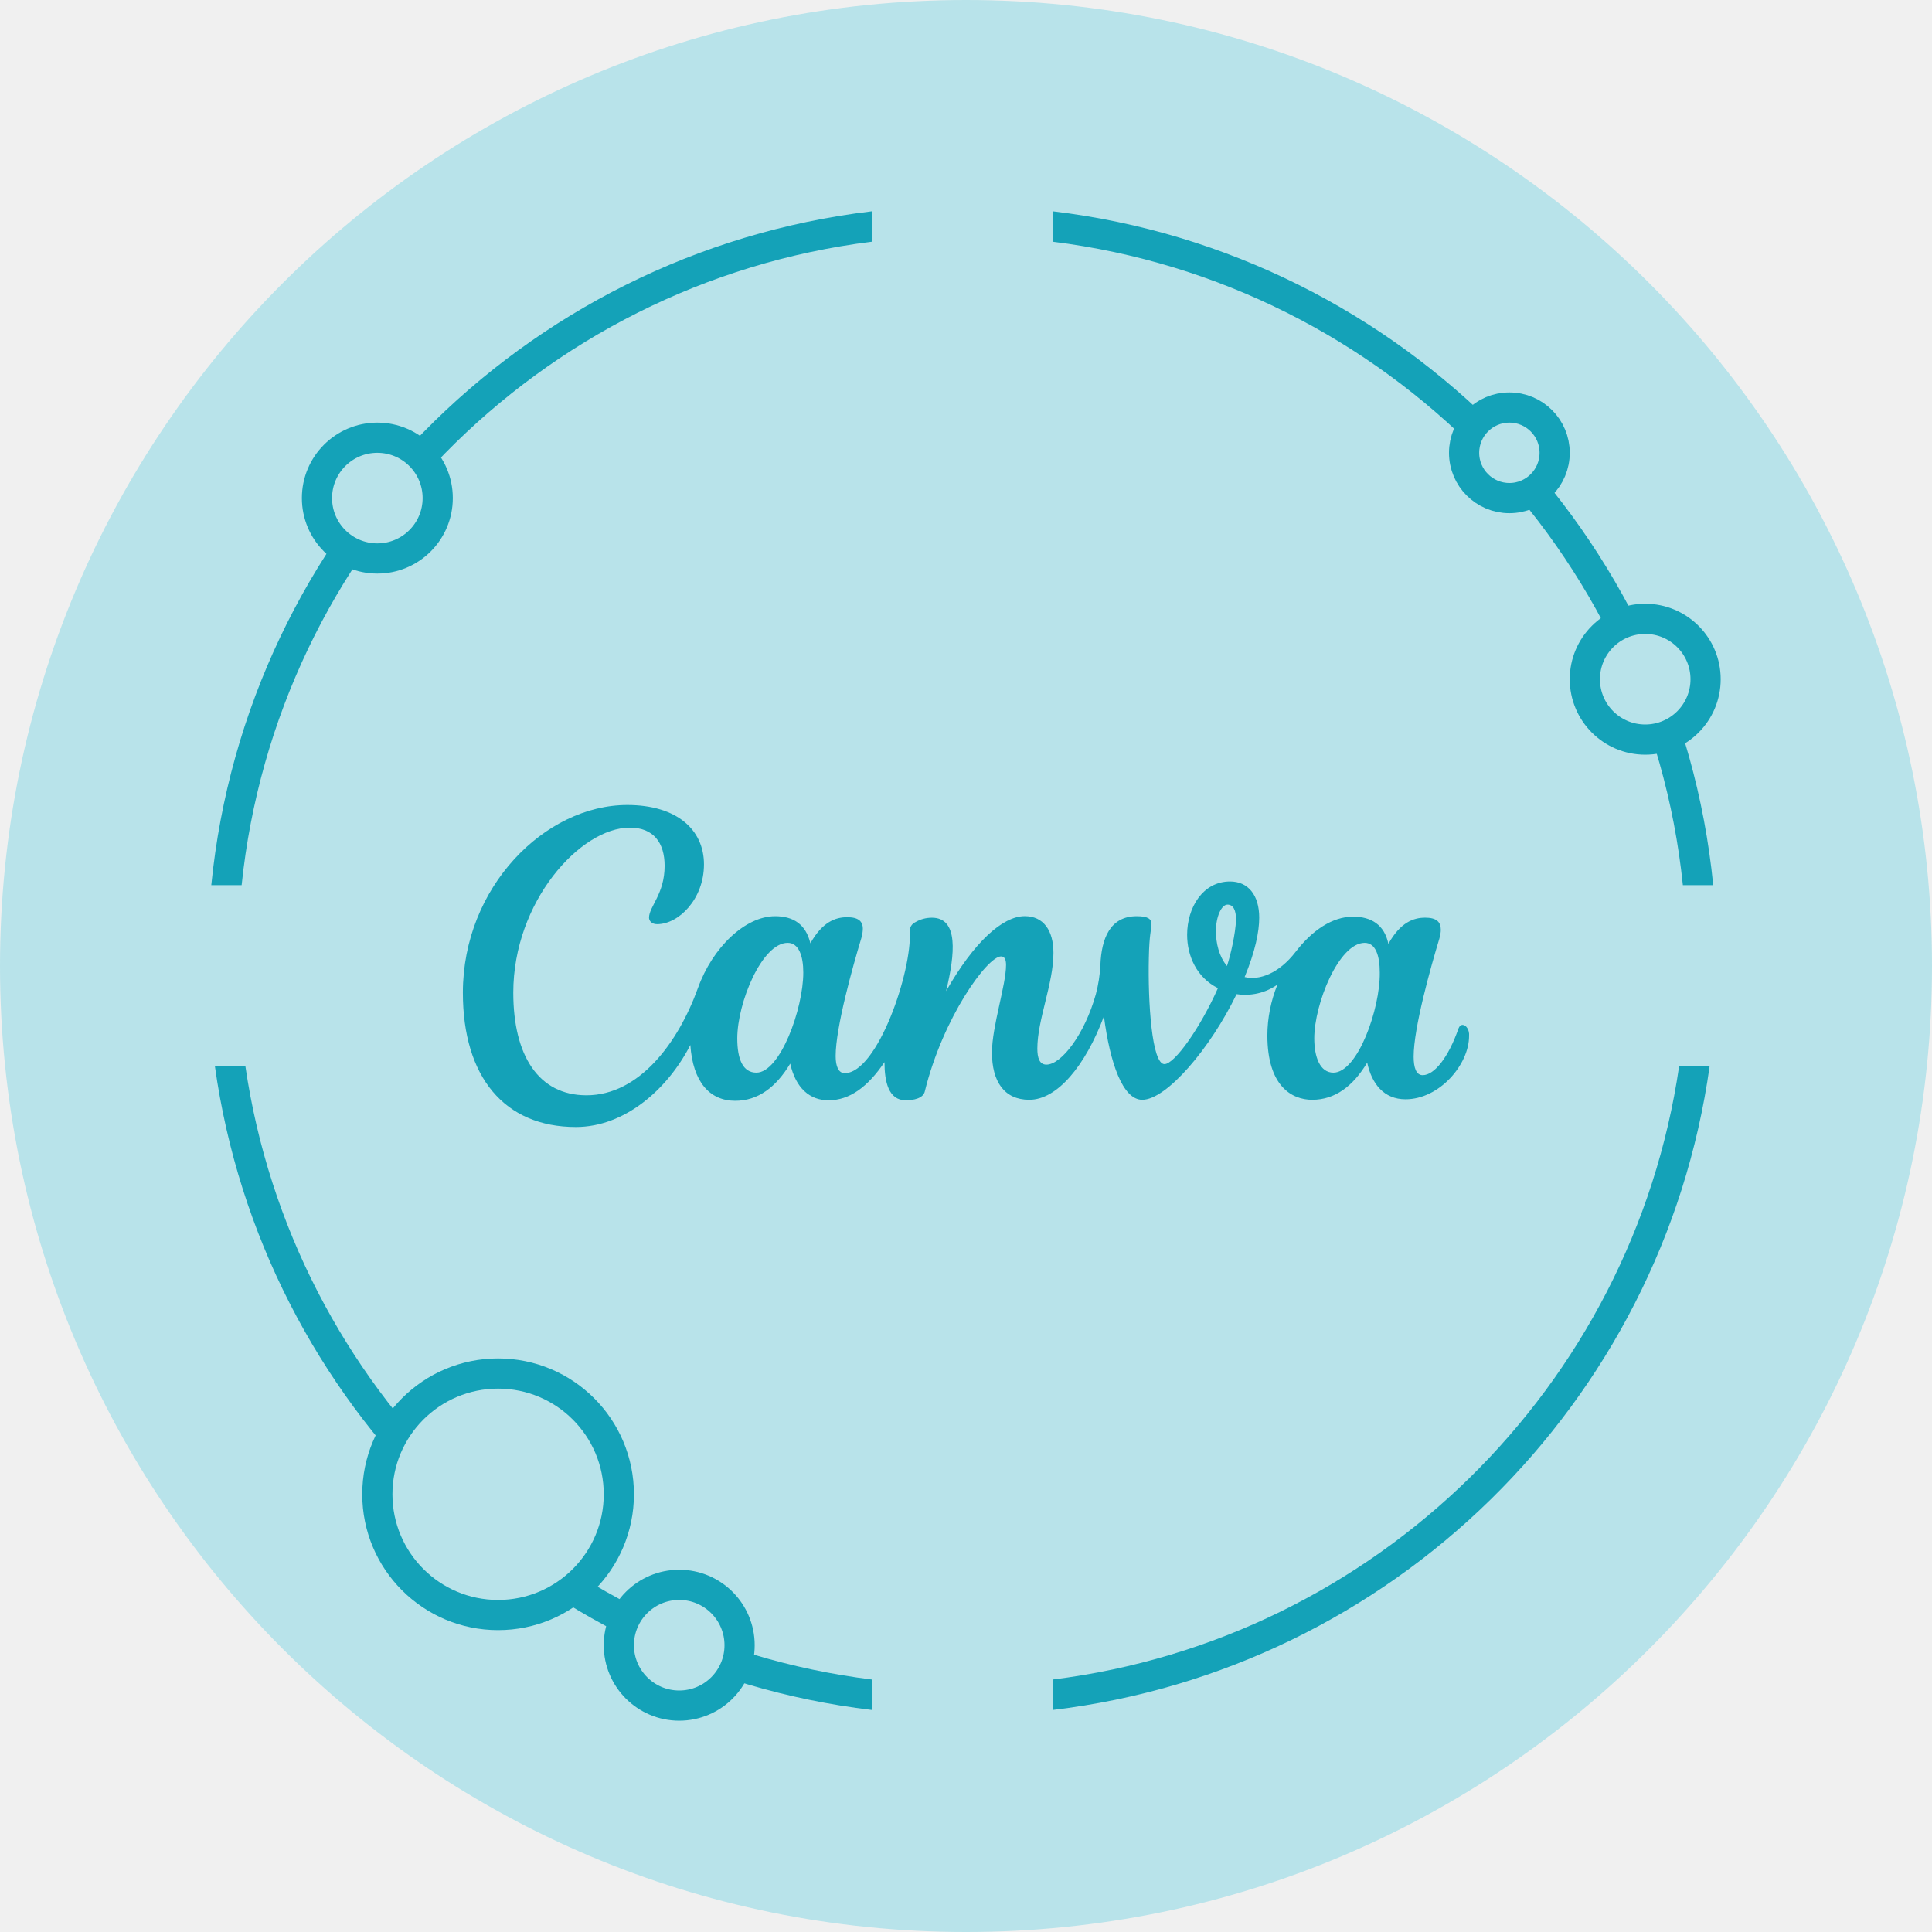
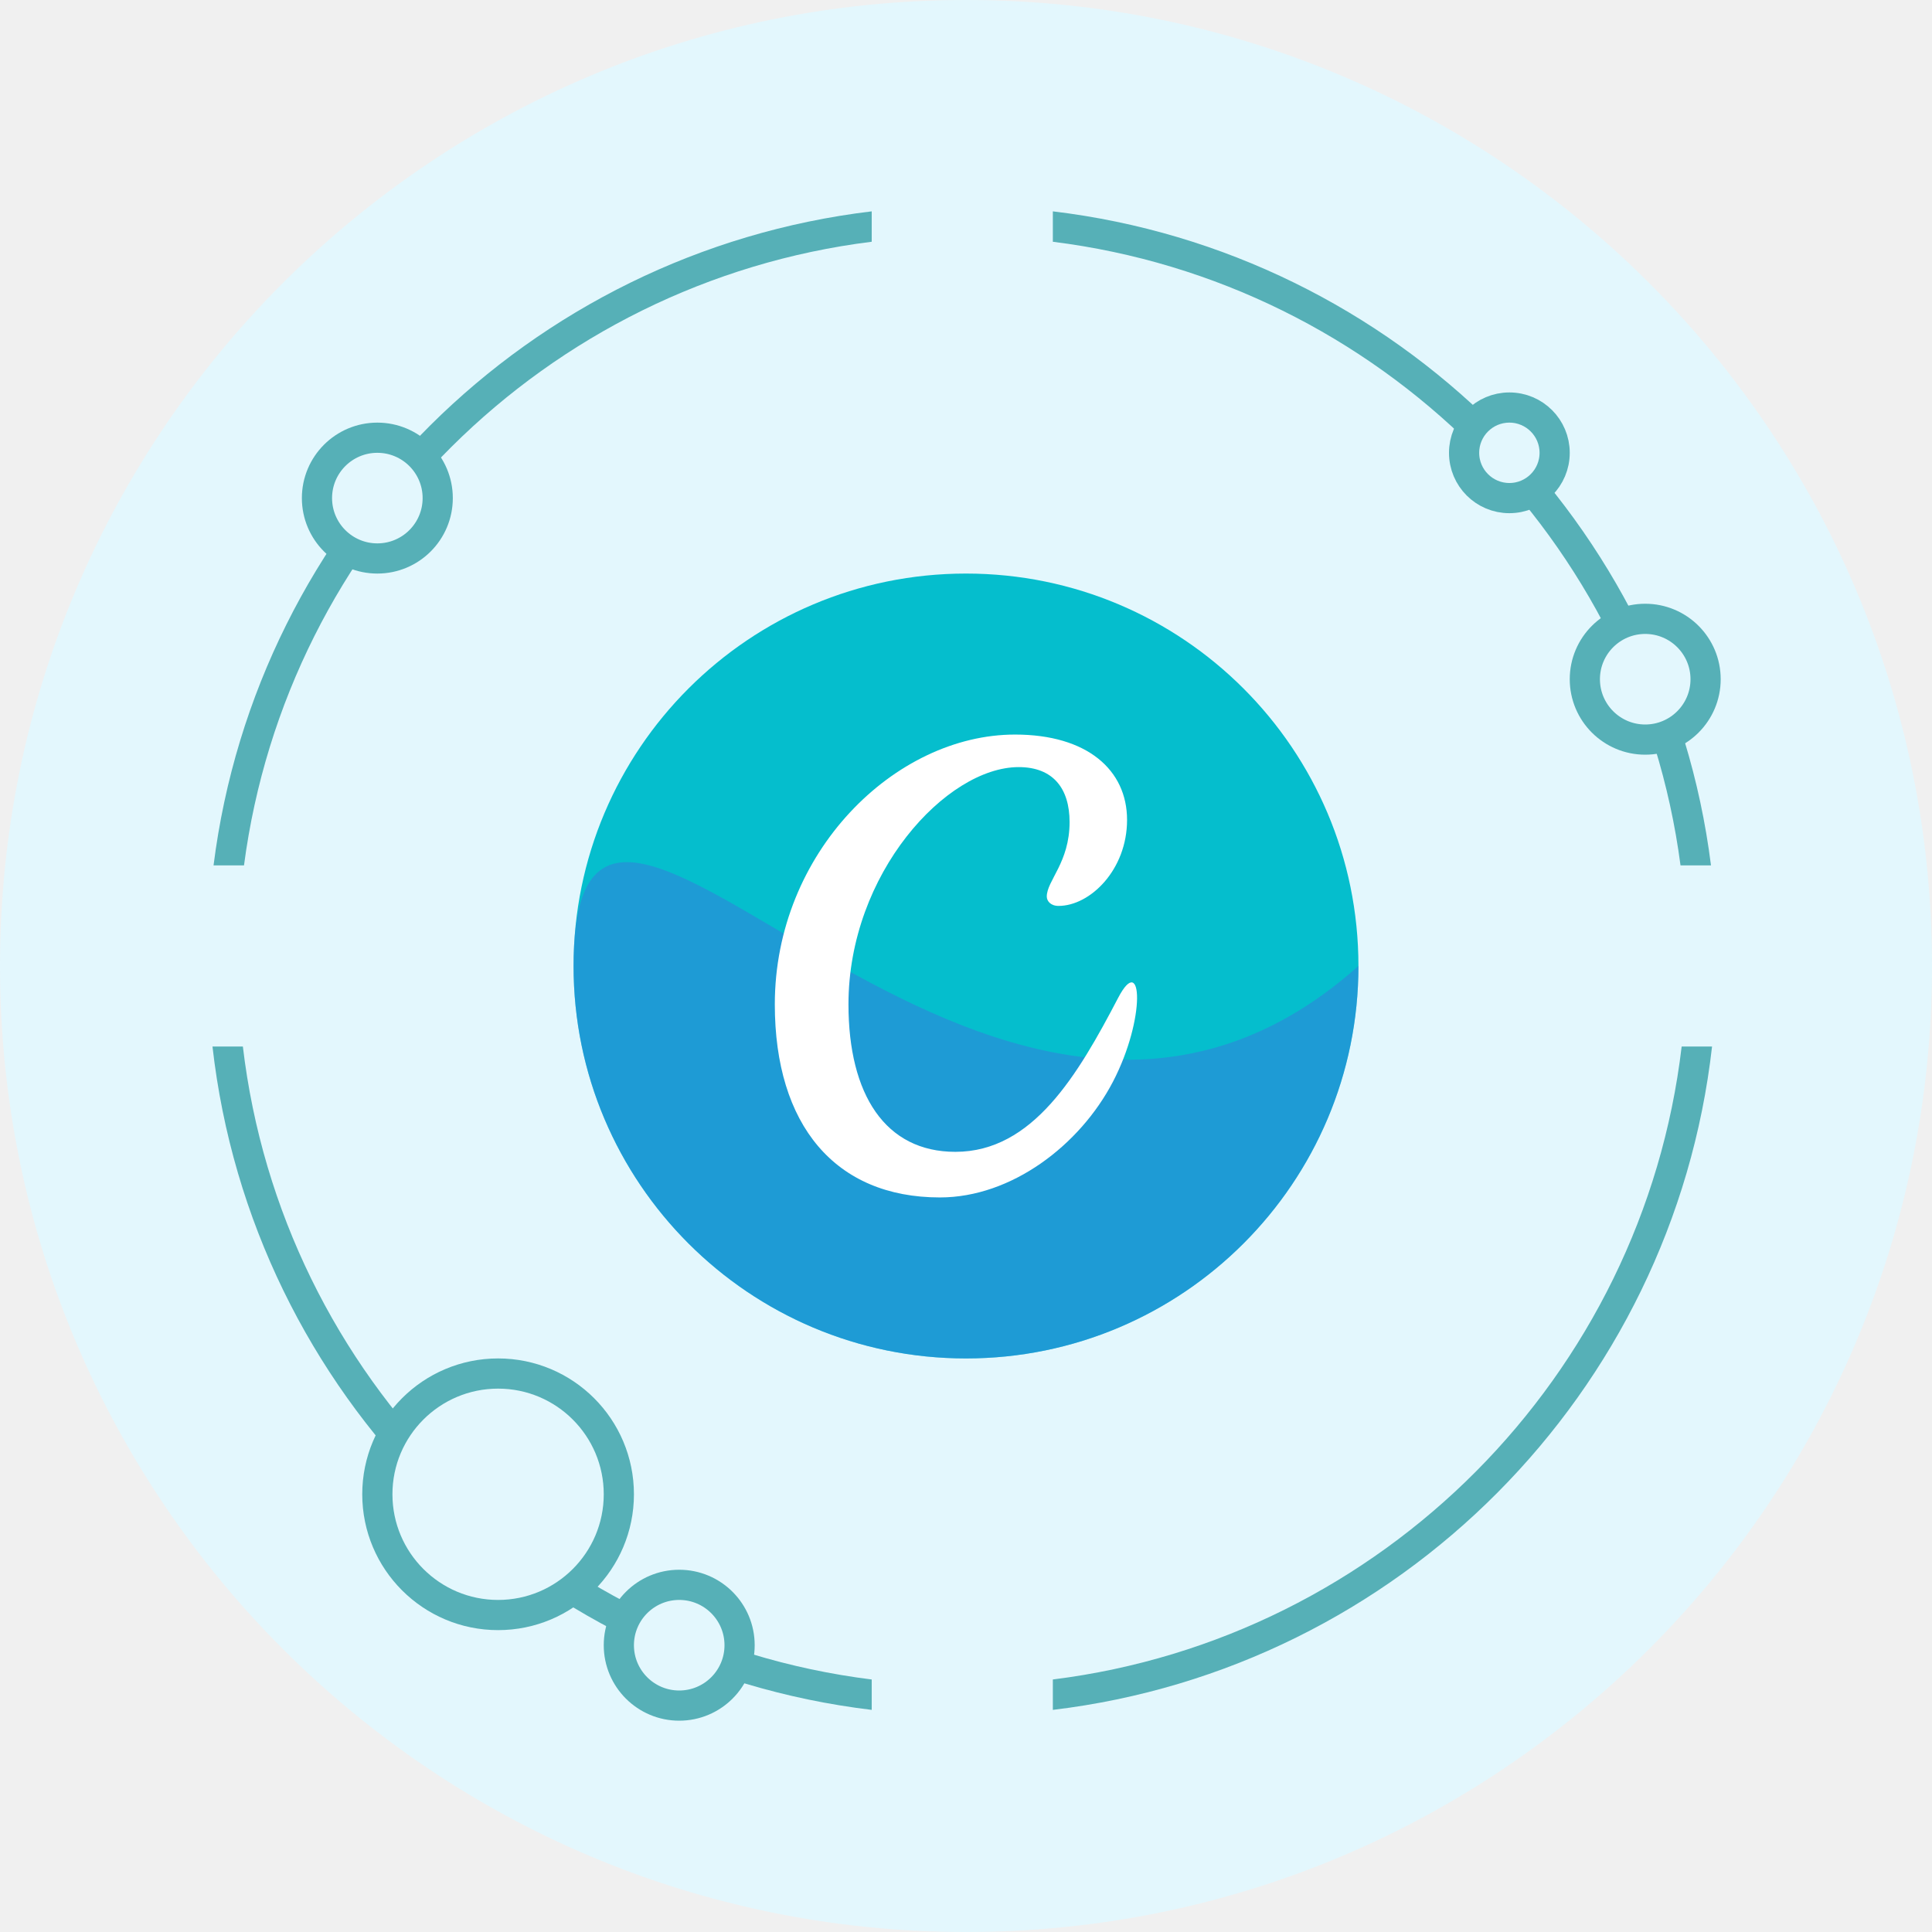
<svg xmlns="http://www.w3.org/2000/svg" width="96" height="96" viewBox="0 0 96 96" fill="none">
-   <rect width="96" height="96" rx="48" fill="#B8E3EA" />
-   <path d="M72.673 50.925C72.598 50.925 72.523 50.975 72.473 51.1C71.97 52.549 71.268 53.424 70.693 53.424C70.368 53.424 70.243 53.05 70.243 52.501C70.243 51.075 71.093 48.05 71.518 46.651C71.568 46.476 71.593 46.327 71.593 46.202C71.593 45.8 71.368 45.599 70.818 45.599C70.243 45.599 69.59 45.823 68.988 46.9C68.788 45.95 68.138 45.549 67.233 45.549C66.208 45.549 65.203 46.224 64.378 47.299C63.55 48.374 62.573 48.726 61.845 48.549C62.37 47.277 62.57 46.299 62.57 45.599C62.57 44.476 62.02 43.8 61.12 43.8C59.765 43.8 58.988 45.1 58.988 46.449C58.988 47.499 59.463 48.574 60.518 49.1C59.64 51.075 58.363 52.875 57.86 52.875C57.235 52.875 57.035 49.8 57.085 47.599C57.11 46.352 57.21 46.277 57.21 45.9C57.21 45.676 57.06 45.526 56.483 45.526C55.153 45.526 54.728 46.648 54.678 47.95C54.653 48.449 54.578 48.923 54.453 49.399C53.903 51.374 52.748 52.9 51.995 52.9C51.645 52.9 51.545 52.551 51.545 52.1C51.545 50.673 52.345 48.875 52.345 47.349C52.345 46.227 51.845 45.524 50.92 45.524C49.815 45.524 48.388 46.825 47.01 49.249C47.46 47.399 47.635 45.601 46.307 45.601C46.008 45.601 45.732 45.676 45.48 45.825C45.395 45.865 45.323 45.928 45.274 46.008C45.225 46.088 45.201 46.181 45.205 46.274C45.33 48.249 43.6 53.324 41.972 53.324C41.672 53.324 41.523 53 41.523 52.476C41.523 51.05 42.373 48.025 42.797 46.623C42.844 46.47 42.87 46.31 42.873 46.15C42.873 45.776 42.648 45.576 42.097 45.576C41.523 45.576 40.87 45.8 40.267 46.873C40.042 45.925 39.417 45.526 38.513 45.526C37.035 45.526 35.405 47.072 34.678 49.1C33.703 51.8 31.773 54.424 29.14 54.424C26.76 54.424 25.505 52.449 25.505 49.324C25.505 44.8 28.84 41.125 31.295 41.125C32.472 41.125 33.025 41.873 33.025 43.025C33.025 44.424 32.25 45.05 32.25 45.599C32.25 45.748 32.375 45.923 32.65 45.923C33.725 45.923 34.98 44.676 34.98 42.95C34.98 41.224 33.625 40 31.17 40C27.085 40 23 44.075 23 49.327C23 53.499 25.055 56 28.615 56C31.045 56 33.175 54.125 34.303 51.925C34.428 53.751 35.255 54.698 36.532 54.698C37.66 54.698 38.562 54.025 39.265 52.85C39.54 54.072 40.24 54.673 41.17 54.673C42.22 54.673 43.125 54 43.95 52.776C43.95 53.748 44.15 54.673 45.005 54.673C45.405 54.673 45.88 54.574 45.955 54.224C46.858 50.549 49.065 47.524 49.74 47.524C49.94 47.524 49.99 47.723 49.99 47.948C49.99 48.95 49.29 51 49.29 52.299C49.29 53.726 49.89 54.648 51.145 54.648C52.523 54.648 53.925 52.975 54.853 50.499C55.153 52.8 55.78 54.648 56.758 54.648C57.96 54.648 60.14 52.1 61.445 49.399C61.945 49.474 62.723 49.449 63.475 48.925C63.15 49.723 62.975 50.599 62.975 51.449C62.975 53.95 64.175 54.648 65.203 54.648C66.33 54.648 67.233 53.975 67.935 52.8C68.16 53.848 68.76 54.623 69.84 54.623C71.52 54.623 72.998 52.9 72.998 51.474C73.023 51.175 72.848 50.925 72.673 50.925ZM37.585 53.299C36.91 53.299 36.635 52.626 36.635 51.599C36.635 49.825 37.86 46.85 39.14 46.85C39.69 46.85 39.915 47.499 39.915 48.324C39.915 50.125 38.765 53.299 37.585 53.299ZM60.968 48C60.568 47.526 60.418 46.85 60.418 46.274C60.418 45.551 60.693 44.95 60.993 44.95C61.293 44.95 61.418 45.249 61.418 45.698C61.393 46.399 61.143 47.474 60.968 48ZM66.255 53.299C65.58 53.299 65.305 52.501 65.305 51.599C65.305 49.875 66.53 46.85 67.81 46.85C68.36 46.85 68.56 47.499 68.56 48.324C68.585 50.125 67.46 53.299 66.255 53.299Z" fill="#14A2B8" />
-   <path fill-rule="evenodd" clip-rule="evenodd" d="M43.315 10.5C25.952 12.576 12.234 26.517 10.499 43.983H12.007C13.729 27.346 26.781 14.073 43.315 12.011V10.5ZM52.315 12.011V10.5C69.677 12.577 83.395 26.517 85.129 43.983H83.621C81.9 27.346 68.848 14.073 52.315 12.011ZM52.315 83.454C68.348 81.455 81.107 68.912 83.434 52.983H84.95C82.602 69.742 69.177 82.949 52.315 84.966V83.454ZM12.194 52.983C14.522 68.912 27.281 81.455 43.315 83.454V84.966C26.452 82.949 13.027 69.742 10.679 52.983H12.194Z" fill="#14A2B8" />
-   <circle cx="24.75" cy="74.25" r="6" fill="#B8E3EA" stroke="#14A2B8" stroke-width="1.5" />
-   <circle cx="75" cy="22.5" r="2.25" fill="#B8E3EA" stroke="#14A2B8" stroke-width="1.5" />
-   <circle cx="33.75" cy="81.75" r="3" fill="#B8E3EA" stroke="#14A2B8" stroke-width="1.5" />
-   <circle cx="81.75" cy="33.75" r="3" fill="#B8E3EA" stroke="#14A2B8" stroke-width="1.5" />
-   <circle cx="18.75" cy="24.75" r="3" fill="#B8E3EA" stroke="#14A2B8" stroke-width="1.5" />
+   <rect width="96" height="96" rx="48" fill="#E3F7FD" />
+   <circle cx="48" cy="48" r="19.5" fill="#05BECD" />
+   <path d="M67.5 48C67.5 58.77 58.77 67.5 48 67.5C37.23 67.5 28.5 58.77 28.5 48C28.5 30.5 49 64.5 67.5 48Z" fill="#3979DF" fill-opacity="0.5" />
+   <path d="M47.471 57.234C51.317 57.234 53.557 53.416 55.561 49.581C56.763 47.281 56.949 50.588 55.302 53.75C53.654 56.912 50.254 59.5 46.704 59.5C41.502 59.5 38.5 55.904 38.5 49.907C38.5 42.358 44.468 36.5 50.437 36.5C54.023 36.5 56.003 38.26 56.003 40.741C56.003 43.221 54.169 45.014 52.599 45.014C52.197 45.014 52.014 44.763 52.014 44.548C52.014 43.759 53.147 42.859 53.147 40.848C53.147 39.192 52.34 38.117 50.619 38.117C47.032 38.117 42.16 43.401 42.16 49.904C42.16 54.395 43.993 57.234 47.471 57.234Z" fill="white" />
+   <path d="M12.068 52C14.004 68.394 26.953 81.413 43.315 83.453V84.963C26.124 82.907 12.509 69.223 10.558 52H12.068ZM85.071 52C83.12 69.223 69.506 82.906 52.315 84.963V83.452C68.676 81.412 81.625 68.393 83.561 52H85.071ZM52.315 10.502C69.35 12.54 82.877 25.997 85.018 43H83.504C81.38 26.826 68.521 14.034 52.315 12.013V10.502ZM43.315 12.012C27.108 14.032 14.249 26.826 12.124 43H10.611C12.752 25.996 26.279 12.539 43.315 10.502V12.012Z" fill="#56B0B7" />
+   <circle cx="24.75" cy="74.25" r="6" fill="#E3F7FD" stroke="#56B0B7" stroke-width="1.5" />
+   <circle cx="75" cy="22.5" r="2.25" fill="#E3F7FD" stroke="#56B0B7" stroke-width="1.5" />
+   <circle cx="33.75" cy="81.75" r="3" fill="#E3F7FD" stroke="#56B0B7" stroke-width="1.5" />
+   <circle cx="81.75" cy="33.75" r="3" fill="#E3F7FD" stroke="#56B0B7" stroke-width="1.5" />
+   <circle cx="18.75" cy="24.75" r="3" fill="#E3F7FD" stroke="#56B0B7" stroke-width="1.5" />
</svg>
